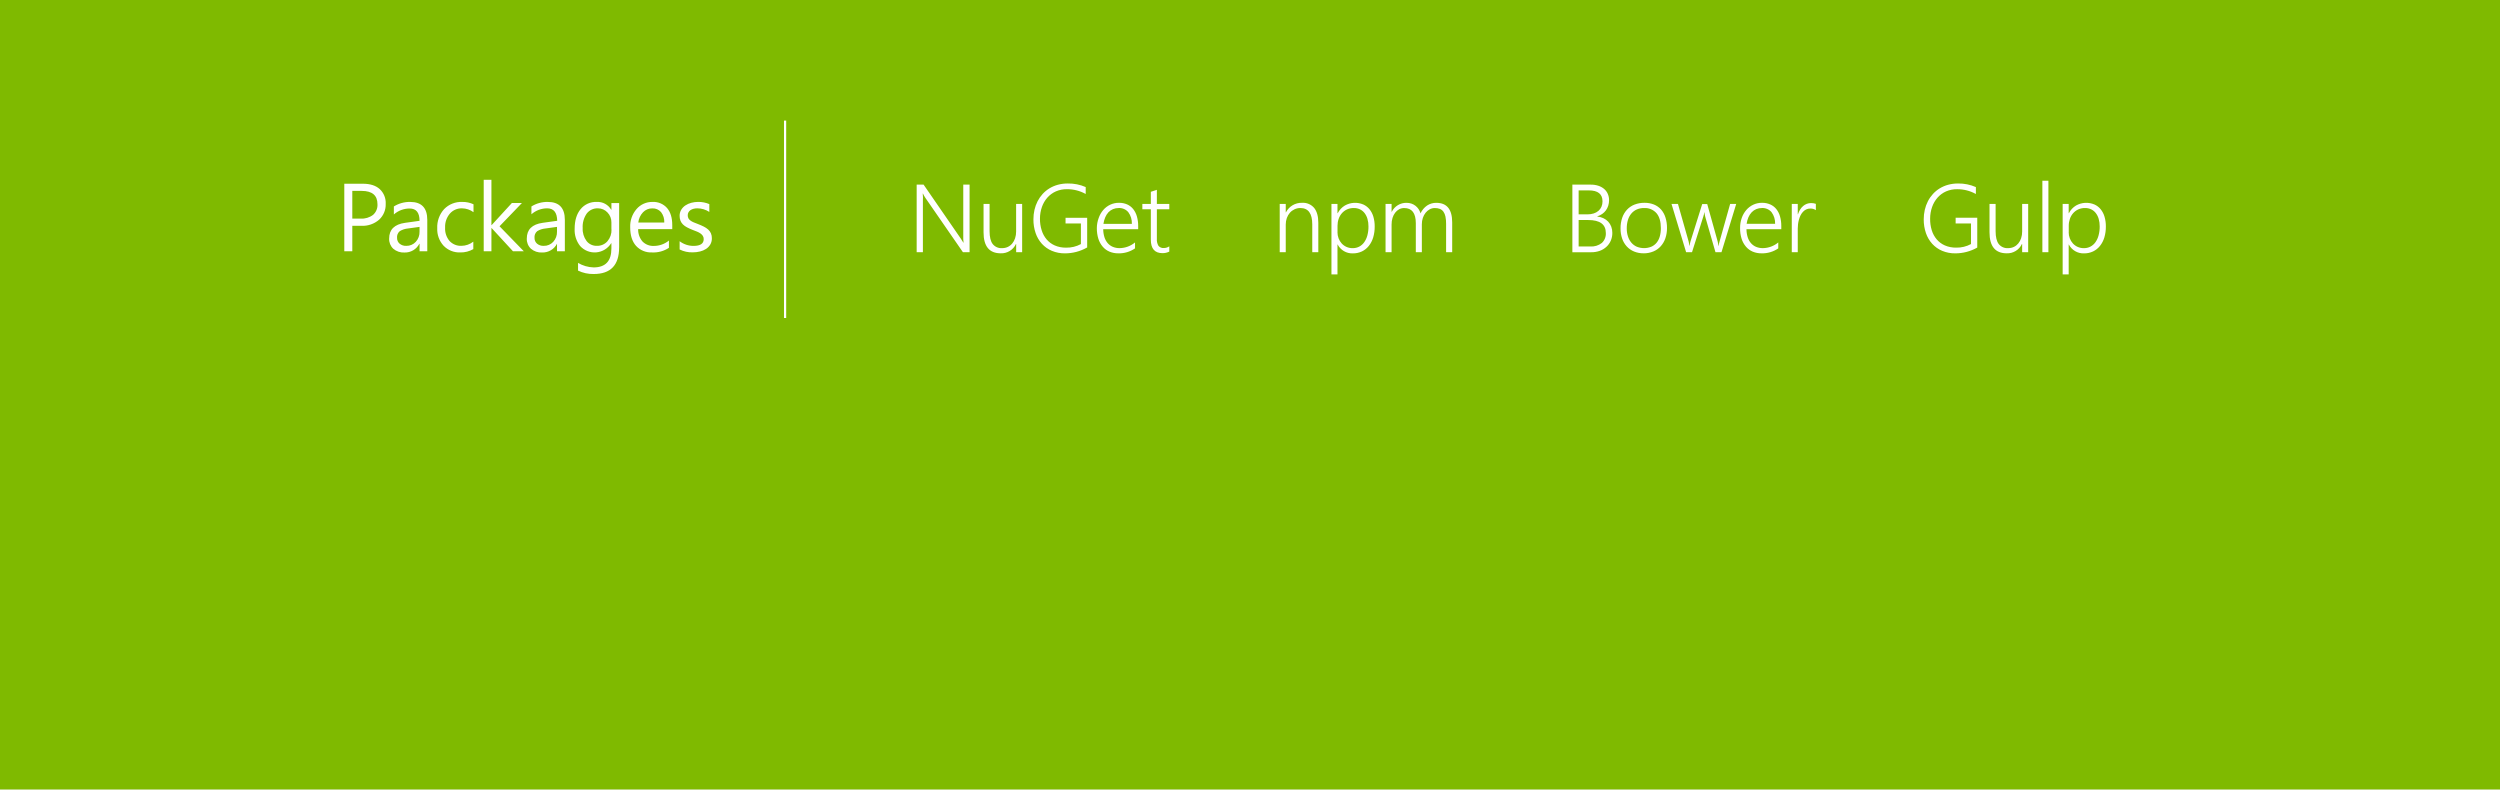
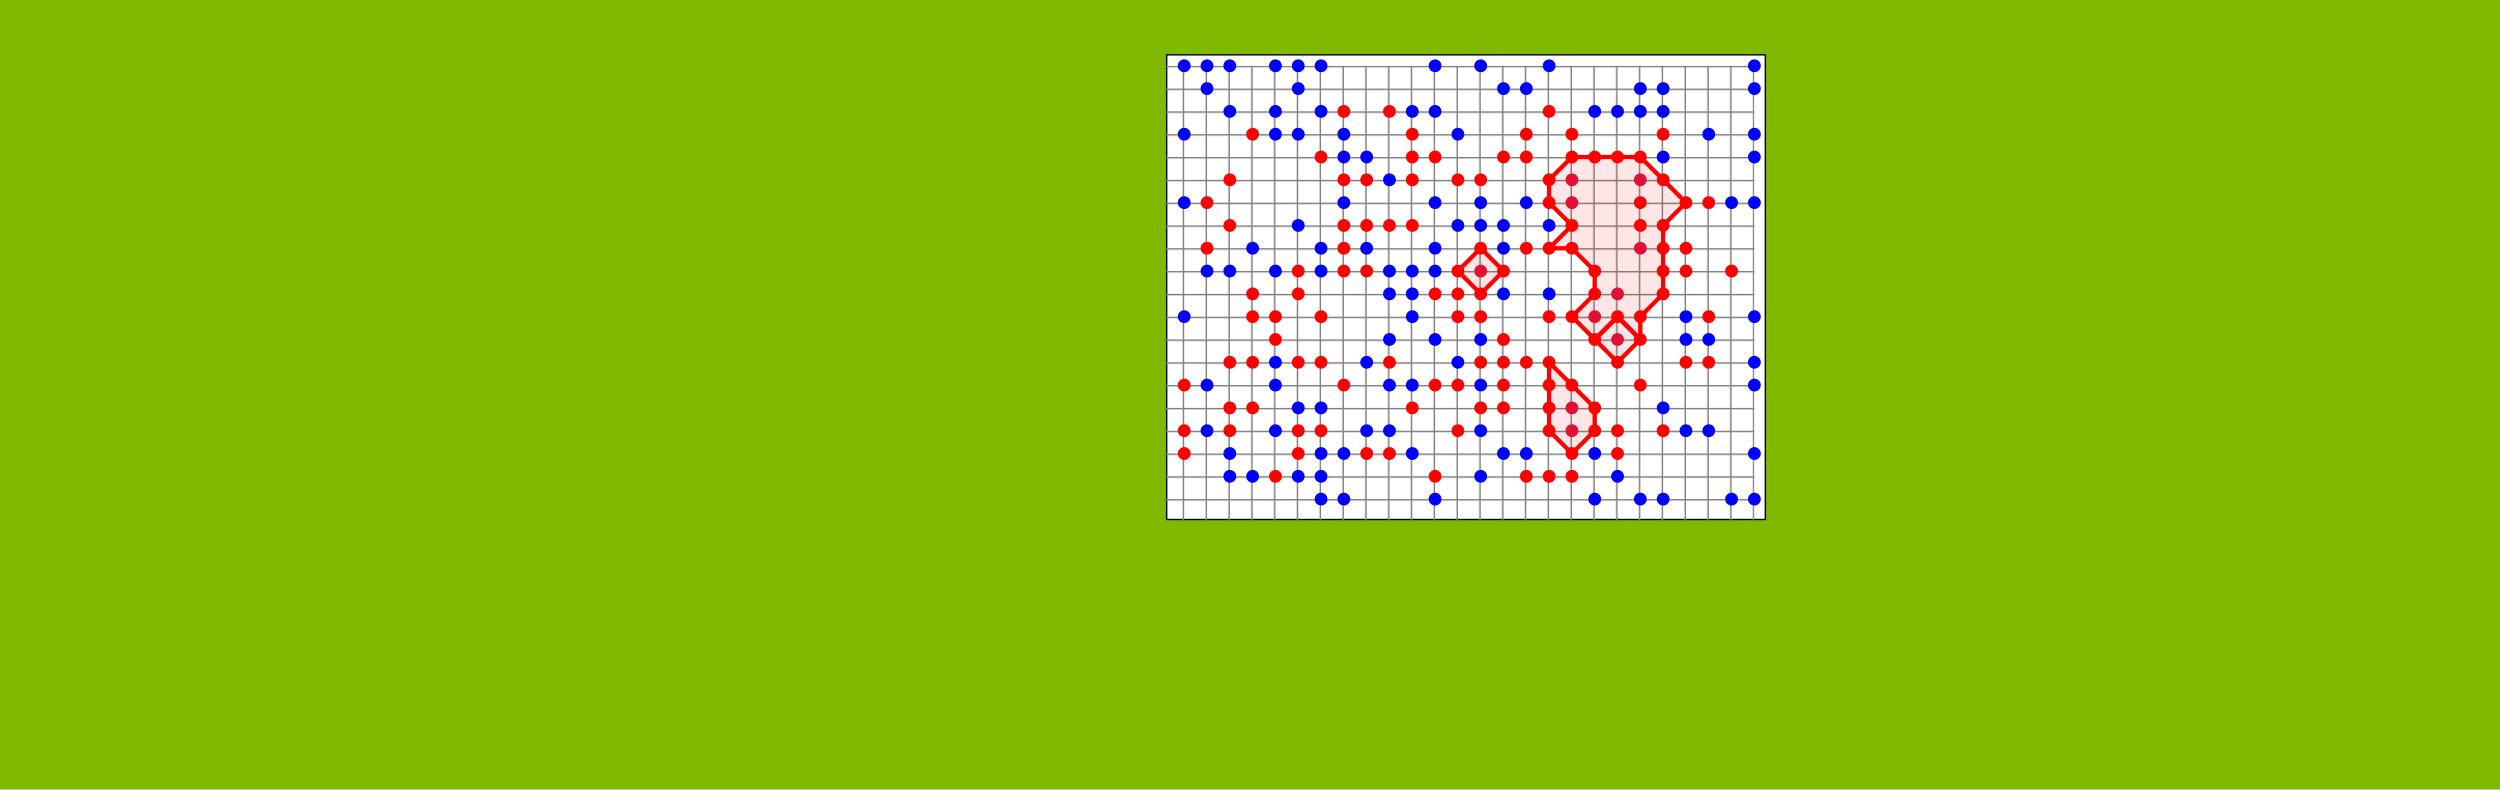
- <svg xmlns="http://www.w3.org/2000/svg" id="bg" viewBox="0 0 1140 360">
+ <svg xmlns="http://www.w3.org/2000/svg" xmlns:xlink="http://www.w3.org/1999/xlink" viewBox="0 0 1140 360">
  <defs>
-     <style>.cls-1{fill:#7fba00;}.cls-2{fill:#fff;}</style>
+     <pattern id="grid" width="16" height="16" patternUnits="userSpaceOnUse">
+       <path d="M 16 0 L 0 0 0 16" fill="none" stroke="gray" stroke-width="2" />
+     </pattern>
+     <g id="board">
+       <circle r="4" cx="256" cy="64" fill="red" stroke="red" />
+       <circle r="4" cx="32" cy="80" fill="blue" stroke="blue" />
+       <circle r="4" cx="208" cy="144" fill="red" stroke="red" />
+       <circle r="4" cx="160" cy="256" fill="blue" stroke="blue" />
+       <circle r="4" cx="112" cy="128" fill="red" stroke="red" />
+       <circle r="4" cx="192" cy="96" fill="#DC143C" stroke="#DC143C" />
+       <circle r="4" cx="192" cy="112" fill="red" stroke="red" />
+       <circle r="4" cx="16" cy="64" fill="blue" stroke="blue" />
+       <circle r="4" cx="192" cy="80" fill="red" stroke="red" />
+       <circle r="4" cx="128" cy="304" fill="blue" stroke="blue" />
+       <circle r="4" cx="176" cy="96" fill="red" stroke="red" />
+       <circle r="4" cx="32" cy="112" fill="blue" stroke="blue" />
+       <circle r="4" cx="208" cy="96" fill="red" stroke="red" />
+       <circle r="4" cx="64" cy="272" fill="blue" stroke="blue" />
+       <circle r="4" cx="256" cy="128" fill="#DC143C" stroke="#DC143C" />
+       <circle r="4" cx="272" cy="96" fill="red" stroke="red" />
+       <circle r="4" cx="240" cy="128" fill="#DC143C" stroke="#DC143C" />
+       <circle r="4" cx="256" cy="208" fill="red" stroke="red" />
+       <circle r="4" cx="80" cy="80" fill="#DC143C" stroke="#DC143C" />
+       <circle r="4" cx="240" cy="112" fill="red" stroke="red" />
+       <circle r="4" cx="160" cy="240" fill="blue" stroke="blue" />
+       <circle r="4" cx="256" cy="112" fill="red" stroke="red" />
+       <circle r="4" cx="160" cy="176" fill="blue" stroke="blue" />
+       <circle r="4" cx="272" cy="128" fill="red" stroke="red" />
+       <circle r="4" cx="224" cy="336" fill="blue" stroke="blue" />
+       <circle r="4" cx="224" cy="128" fill="red" stroke="red" />
+       <circle r="4" cx="144" cy="192" fill="#DC143C" stroke="#DC143C" />
+       <circle r="4" cx="224" cy="144" fill="red" stroke="red" />
+       <circle r="4" cx="256" cy="32" fill="blue" stroke="blue" />
+       <circle r="4" cx="240" cy="144" fill="red" stroke="red" />
+       <circle r="4" cx="32" cy="64" fill="blue" stroke="blue" />
+       <circle r="4" cx="256" cy="144" fill="red" stroke="red" />
+       <circle r="4" cx="16" cy="176" fill="blue" stroke="blue" />
+       <circle r="4" cx="176" cy="0" fill="blue" stroke="blue" />
+       <circle r="4" cx="160" cy="192" fill="red" stroke="red" />
+       <circle r="4" cx="32" cy="240" fill="blue" stroke="blue" />
+       <circle r="4" cx="144" cy="176" fill="red" stroke="red" />
+       <circle r="4" cx="16" cy="320" fill="blue" stroke="blue" />
+       <circle r="4" cx="128" cy="192" fill="red" stroke="red" />
+       <circle r="4" cx="128" cy="80" fill="#DC143C" stroke="#DC143C" />
+       <circle r="4" cx="144" cy="208" fill="red" stroke="red" />
+       <circle r="4" cx="32" cy="304" fill="blue" stroke="blue" />
+       <circle r="4" cx="64" cy="0" fill="blue" stroke="blue" />
+       <circle r="4" cx="208" cy="192" fill="red" stroke="red" />
+       <circle r="4" cx="192" cy="192" fill="blue" stroke="blue" />
+       <circle r="4" cx="160" cy="208" fill="red" stroke="red" />
+       <circle r="4" cx="144" cy="224" fill="blue" stroke="blue" />
+       <circle r="4" cx="80" cy="208" fill="red" stroke="red" />
+       <circle r="4" cx="304" cy="64" fill="blue" stroke="blue" />
+       <circle r="4" cx="64" cy="176" fill="red" stroke="red" />
+       <circle r="4" cx="272" cy="368" fill="blue" stroke="blue" />
+       <circle r="4" cx="64" cy="240" fill="red" stroke="red" />
+       <circle r="4" cx="208" cy="208" fill="blue" stroke="blue" />
+       <circle r="4" cx="32" cy="256" fill="red" stroke="red" />
+       <circle r="4" cx="304" cy="80" fill="blue" stroke="blue" />
+       <circle r="4" cx="32" cy="288" fill="red" stroke="red" />
+       <circle r="4" cx="256" cy="256" fill="blue" stroke="blue" />
+       <circle r="4" cx="64" cy="304" fill="red" stroke="red" />
+       <circle r="4" cx="272" cy="176" fill="blue" stroke="blue" />
+       <circle r="4" cx="80" cy="288" fill="red" stroke="red" />
+       <circle r="4" cx="144" cy="304" fill="blue" stroke="blue" />
+       <circle r="4" cx="112" cy="256" fill="red" stroke="red" />
+       <circle r="4" cx="32" cy="224" fill="blue" stroke="blue" />
+       <circle r="4" cx="144" cy="288" fill="red" stroke="red" />
+       <circle r="4" cx="256" cy="272" fill="blue" stroke="blue" />
+       <circle r="4" cx="208" cy="304" fill="red" stroke="red" />
+       <circle r="4" cx="96" cy="0" fill="blue" stroke="blue" />
+       <circle r="4" cx="272" cy="256" fill="red" stroke="red" />
+       <circle r="4" cx="192" cy="48" fill="blue" stroke="blue" />
+       <circle r="4" cx="176" cy="144" fill="red" stroke="red" />
+       <circle r="4" cx="240" cy="320" fill="blue" stroke="blue" />
+       <circle r="4" cx="176" cy="192" fill="red" stroke="red" />
+       <circle r="4" cx="96" cy="128" fill="#DC143C" stroke="#DC143C" />
+       <circle r="4" cx="128" cy="128" fill="red" stroke="red" />
+       <circle r="4" cx="304" cy="0" fill="blue" stroke="blue" />
+       <circle r="4" cx="96" cy="144" fill="red" stroke="red" />
+       <circle r="4" cx="288" cy="368" fill="blue" stroke="blue" />
+       <circle r="4" cx="80" cy="192" fill="red" stroke="red" />
+       <circle r="4" cx="224" cy="256" fill="blue" stroke="blue" />
+       <circle r="4" cx="224" cy="208" fill="red" stroke="red" />
+       <circle r="4" cx="304" cy="304" fill="blue" stroke="blue" />
+       <circle r="4" cx="128" cy="288" fill="red" stroke="red" />
+       <circle r="4" cx="272" cy="240" fill="blue" stroke="blue" />
+       <circle r="4" cx="144" cy="320" fill="red" stroke="red" />
+       <circle r="4" cx="272" cy="160" fill="blue" stroke="blue" />
+       <circle r="4" cx="224" cy="80" fill="red" stroke="red" />
+       <circle r="4" cx="224" cy="384" fill="blue" stroke="blue" />
+       <circle r="4" cx="144" cy="64" fill="red" stroke="red" />
+       <circle r="4" cx="96" cy="160" fill="blue" stroke="blue" />
+       <circle r="4" cx="64" cy="112" fill="red" stroke="red" />
+       <circle r="4" cx="128" cy="272" fill="blue" stroke="blue" />
+       <circle r="4" cx="48" cy="128" fill="red" stroke="red" />
+       <circle r="4" cx="0" cy="400" fill="blue" stroke="blue" />
+       <circle r="4" cx="64" cy="160" fill="red" stroke="red" />
+       <circle r="4" cx="48" cy="208" fill="blue" stroke="blue" />
+       <circle r="4" cx="128" cy="144" fill="red" stroke="red" />
+       <circle r="4" cx="288" cy="96" fill="blue" stroke="blue" />
+       <circle r="4" cx="144" cy="112" fill="red" stroke="red" />
+       <circle r="4" cx="112" cy="144" fill="blue" stroke="blue" />
+       <circle r="4" cx="208" cy="256" fill="red" stroke="red" />
+       <circle r="4" cx="96" cy="224" fill="blue" stroke="blue" />
+       <circle r="4" cx="256" cy="320" fill="red" stroke="red" />
+       <circle r="4" cx="192" cy="256" fill="blue" stroke="blue" />
+       <circle r="4" cx="288" cy="336" fill="red" stroke="red" />
+       <circle r="4" cx="176" cy="112" fill="#DC143C" stroke="#DC143C" />
+       <circle r="4" cx="160" cy="320" fill="red" stroke="red" />
+       <circle r="4" cx="112" cy="192" fill="blue" stroke="blue" />
+       <circle r="4" cx="224" cy="288" fill="red" stroke="red" />
+       <circle r="4" cx="0" cy="224" fill="blue" stroke="blue" />
+       <circle r="4" cx="112" cy="272" fill="red" stroke="red" />
+       <circle r="4" cx="48" cy="400" fill="blue" stroke="blue" />
+       <circle r="4" cx="208" cy="176" fill="red" stroke="red" />
+       <circle r="4" cx="16" cy="384" fill="blue" stroke="blue" />
+       <circle r="4" cx="272" cy="320" fill="red" stroke="red" />
+       <circle r="4" cx="144" cy="384" fill="blue" stroke="blue" />
+       <circle r="4" cx="288" cy="224" fill="red" stroke="red" />
+       <circle r="4" cx="224" cy="240" fill="blue" stroke="blue" />
+       <circle r="4" cx="288" cy="144" fill="red" stroke="red" />
+       <circle r="4" cx="128" cy="352" fill="blue" stroke="blue" />
+       <circle r="4" cx="256" cy="96" fill="red" stroke="red" />
+       <circle r="4" cx="272" cy="112" fill="blue" stroke="blue" />
+       <circle r="4" cx="176" cy="208" fill="red" stroke="red" />
+       <circle r="4" cx="304" cy="288" fill="blue" stroke="blue" />
+       <circle r="4" cx="160" cy="224" fill="red" stroke="red" />
+       <circle r="4" cx="288" cy="352" fill="blue" stroke="blue" />
+       <circle r="4" cx="112" cy="64" fill="red" stroke="red" />
+       <circle r="4" cx="176" cy="240" fill="blue" stroke="blue" />
+       <circle r="4" cx="96" cy="48" fill="red" stroke="red" />
+       <circle r="4" cx="304" cy="112" fill="blue" stroke="blue" />
+       <circle r="4" cx="80" cy="64" fill="red" stroke="red" />
+       <circle r="4" cx="208" cy="0" fill="blue" stroke="blue" />
+       <circle r="4" cx="160" cy="64" fill="red" stroke="red" />
+       <circle r="4" cx="144" cy="368" fill="blue" stroke="blue" />
+       <circle r="4" cx="208" cy="48" fill="red" stroke="red" />
+       <circle r="4" cx="224" cy="192" fill="blue" stroke="blue" />
+       <circle r="4" cx="112" cy="288" fill="red" stroke="red" />
+       <circle r="4" cx="288" cy="320" fill="blue" stroke="blue" />
+       <circle r="4" cx="160" cy="352" fill="red" stroke="red" />
+       <circle r="4" cx="64" cy="288" fill="blue" stroke="blue" />
+       <circle r="4" cx="208" cy="368" fill="red" stroke="red" />
+       <circle r="4" cx="48" cy="0" fill="blue" stroke="blue" />
+       <circle r="4" cx="96" cy="384" fill="red" stroke="red" />
+       <circle r="4" cx="176" cy="48" fill="blue" stroke="blue" />
+       <circle r="4" cx="48" cy="352" fill="red" stroke="red" />
+       <circle r="4" cx="80" cy="128" fill="#DC143C" stroke="#DC143C" />
+       <circle r="4" cx="112" cy="368" fill="red" stroke="red" />
+       <circle r="4" cx="176" cy="400" fill="blue" stroke="blue" />
+       <circle r="4" cx="192" cy="176" fill="red" stroke="red" />
+       <circle r="4" cx="112" cy="320" fill="blue" stroke="blue" />
+       <circle r="4" cx="176" cy="128" fill="red" stroke="red" />
+       <circle r="4" cx="288" cy="192" fill="blue" stroke="blue" />
+       <circle r="4" cx="128" cy="160" fill="red" stroke="red" />
+       <circle r="4" cx="208" cy="272" fill="blue" stroke="blue" />
+       <circle r="4" cx="80" cy="144" fill="red" stroke="red" />
+       <circle r="4" cx="32" cy="368" fill="blue" stroke="blue" />
+       <circle r="4" cx="64" cy="128" fill="red" stroke="red" />
+       <circle r="4" cx="48" cy="320" fill="blue" stroke="blue" />
+       <circle r="4" cx="64" cy="80" fill="red" stroke="red" />
+       <circle r="4" cx="304" cy="224" fill="blue" stroke="blue" />
+       <circle r="4" cx="64" cy="96" fill="red" stroke="red" />
+       <circle r="4" cx="48" cy="336" fill="blue" stroke="blue" />
+       <circle r="4" cx="96" cy="80" fill="red" stroke="red" />
+       <circle r="4" cx="144" cy="240" fill="blue" stroke="blue" />
+       <circle r="4" cx="112" cy="80" fill="red" stroke="red" />
+       <circle r="4" cx="96" cy="400" fill="blue" stroke="blue" />
+       <circle r="4" cx="176" cy="80" fill="red" stroke="red" />
+       <circle r="4" cx="160" cy="96" fill="#DC143C" stroke="#DC143C" />
+       <circle r="4" cx="160" cy="112" fill="red" stroke="red" />
+       <circle r="4" cx="0" cy="368" fill="blue" stroke="blue" />
+       <circle r="4" cx="128" cy="64" fill="red" stroke="red" />
+       <circle r="4" cx="240" cy="304" fill="blue" stroke="blue" />
+       <circle r="4" cx="160" cy="144" fill="blue" stroke="blue" />
+       <circle r="4" cx="224" cy="224" fill="red" stroke="red" />
+       <circle r="4" cx="0" cy="0" fill="blue" stroke="blue" />
+       <circle r="4" cx="144" cy="272" fill="red" stroke="red" />
+       <circle r="4" cx="96" cy="288" fill="blue" stroke="blue" />
+       <circle r="4" cx="176" cy="336" fill="red" stroke="red" />
+       <circle r="4" cx="0" cy="336" fill="blue" stroke="blue" />
+       <circle r="4" cx="176" cy="304" fill="red" stroke="red" />
+       <circle r="4" cx="96" cy="192" fill="blue" stroke="blue" />
+       <circle r="4" cx="208" cy="320" fill="red" stroke="red" />
+       <circle r="4" cx="16" cy="0" fill="blue" stroke="blue" />
+       <circle r="4" cx="192" cy="336" fill="red" stroke="red" />
+       <circle r="4" cx="112" cy="208" fill="blue" stroke="blue" />
+       <circle r="4" cx="240" cy="352" fill="red" stroke="red" />
+       <circle r="4" cx="288" cy="304" fill="blue" stroke="blue" />
+       <circle r="4" cx="176" cy="352" fill="red" stroke="red" />
+       <circle r="4" cx="48" cy="32" fill="blue" stroke="blue" />
+       <circle r="4" cx="64" cy="224" fill="red" stroke="red" />
+       <circle r="4" cx="192" cy="224" fill="blue" stroke="blue" />
+       <circle r="4" cx="48" cy="160" fill="red" stroke="red" />
+       <circle r="4" cx="0" cy="304" fill="blue" stroke="blue" />
+       <circle r="4" cx="32" cy="144" fill="red" stroke="red" />
+       <circle r="4" cx="0" cy="192" fill="blue" stroke="blue" />
+       <circle r="4" cx="48" cy="64" fill="red" stroke="red" />
+       <circle r="4" cx="240" cy="64" fill="blue" stroke="blue" />
+       <circle r="4" cx="96" cy="32" fill="red" stroke="red" />
+       <circle r="4" cx="272" cy="0" fill="blue" stroke="blue" />
+       <circle r="4" cx="144" cy="16" fill="red" stroke="red" />
+       <circle r="4" cx="0" cy="320" fill="blue" stroke="blue" />
+       <circle r="4" cx="288" cy="128" fill="red" stroke="red" />
+       <circle r="4" cx="80" cy="256" fill="blue" stroke="blue" />
+       <circle r="4" cx="288" cy="160" fill="red" stroke="red" />
+       <circle r="4" cx="96" cy="16" fill="blue" stroke="blue" />
+       <circle r="4" cx="208" cy="160" fill="red" stroke="red" />
+       <circle r="4" cx="128" cy="224" fill="blue" stroke="blue" />
+       <circle r="4" cx="224" cy="176" fill="red" stroke="red" />
+       <circle r="4" cx="224" cy="0" fill="blue" stroke="blue" />
+       <circle r="4" cx="240" cy="192" fill="red" stroke="red" />
+       <circle r="4" cx="32" cy="336" fill="blue" stroke="blue" />
+       <circle r="4" cx="272" cy="272" fill="red" stroke="red" />
+       <circle r="4" cx="16" cy="160" fill="blue" stroke="blue" />
+       <circle r="4" cx="256" cy="304" fill="red" stroke="red" />
+       <circle r="4" cx="48" cy="288" fill="blue" stroke="blue" />
+       <circle r="4" cx="208" cy="352" fill="red" stroke="red" />
+       <circle r="4" cx="0" cy="384" fill="blue" stroke="blue" />
+       <circle r="4" cx="128" cy="48" fill="red" stroke="red" />
+       <circle r="4" cx="256" cy="336" fill="blue" stroke="blue" />
+       <circle r="4" cx="144" cy="48" fill="red" stroke="red" />
+       <circle r="4" cx="128" cy="176" fill="blue" stroke="blue" />
+       <circle r="4" cx="176" cy="32" fill="red" stroke="red" />
+       <circle r="4" cx="112" cy="176" fill="blue" stroke="blue" />
+       <circle r="4" cx="208" cy="32" fill="red" stroke="red" />
+       <circle r="4" cx="256" cy="48" fill="blue" stroke="blue" />
+       <circle r="4" cx="240" cy="176" fill="red" stroke="red" />
+       <circle r="4" cx="272" cy="304" fill="blue" stroke="blue" />
+       <circle r="4" cx="240" cy="240" fill="red" stroke="red" />
+       <circle r="4" cx="0" cy="144" fill="blue" stroke="blue" />
+       <circle r="4" cx="80" cy="240" fill="red" stroke="red" />
+       <circle r="4" cx="16" cy="80" fill="blue" stroke="blue" />
+       <circle r="4" cx="48" cy="240" fill="red" stroke="red" />
+       <circle r="4" cx="304" cy="16" fill="blue" stroke="blue" />
+       <circle r="4" cx="80" cy="368" fill="red" stroke="red" />
+       <circle r="4" cx="256" cy="384" fill="blue" stroke="blue" />
+       <circle r="4" cx="128" cy="384" fill="red" stroke="red" />
+       <circle r="4" cx="192" cy="32" fill="blue" stroke="blue" />
+       <circle r="4" cx="224" cy="400" fill="red" stroke="red" />
+       <circle r="4" cx="208" cy="336" fill="blue" stroke="blue" />
+       <circle r="4" cx="256" cy="400" fill="red" stroke="red" />
+       <circle r="4" cx="32" cy="96" fill="blue" stroke="blue" />
+       <circle r="4" cx="272" cy="400" fill="red" stroke="red" />
+       <circle r="4" cx="64" cy="64" fill="blue" stroke="blue" />
+       <circle r="4" cx="256" cy="368" fill="red" stroke="red" />
+       <circle r="4" cx="144" cy="256" fill="blue" stroke="blue" />
+       <circle r="4" cx="240" cy="368" fill="red" stroke="red" />
+       <circle r="4" cx="256" cy="192" fill="blue" stroke="blue" />
+       <circle r="4" cx="80" cy="272" fill="red" stroke="red" />
+       <circle r="4" cx="272" cy="288" fill="blue" stroke="blue" />
+       <circle r="4" cx="112" cy="240" fill="red" stroke="red" />
+       <circle r="4" cx="144" cy="336" fill="blue" stroke="blue" />
+       <polyline stroke-width="3" stroke="red" fill="red" fill-opacity="0.1" points="192,80 208,96 192,112 176,96 192,80" stroke-linecap="round" stroke-linejoin="round" />
+       <polyline stroke-width="3" stroke="red" fill="red" fill-opacity="0.1" points="256,112 272,128 256,144 240,144 224,144 208,144 224,128 240,112 256,112" stroke-linecap="round" stroke-linejoin="round" />
+       <polyline stroke-width="3" stroke="red" fill="red" fill-opacity="0.1" points="160,192 144,176 128,192 144,208 160,192" stroke-linecap="round" stroke-linejoin="round" />
+       <polyline stroke-width="3" stroke="red" fill="red" fill-opacity="0.1" points="144,64 128,64 112,64 96,48 80,64 64,80 64,96 64,112 64,128 80,144 96,144 112,128 128,144 128,128 144,112 160,112 176,128 192,112 176,96 192,80 176,80 160,64 144,64" stroke-linecap="round" stroke-linejoin="round" />
+     </g>
  </defs>
-   <path class="cls-1" d="M0,0H1140V360H0V0Z" />
-   <path class="cls-2" d="M160.65,102.95v11.64H157V83.78h8.46q4.94,0,7.66,2.41A8.59,8.59,0,0,1,175.88,93a9.34,9.34,0,0,1-3,7.18,11.53,11.53,0,0,1-8.15,2.79h-4.06Zm0-15.9V99.68h3.78a8.45,8.45,0,0,0,5.7-1.71,6,6,0,0,0,2-4.82q0-6.1-7.22-6.1h-4.23Zm34.19,27.54h-3.52v-3.44h-0.09a7.38,7.38,0,0,1-6.77,4,7.23,7.23,0,0,1-5.15-1.74,6,6,0,0,1-1.86-4.62q0-6.17,7.26-7.18l6.6-.92q0-5.61-4.53-5.61a10.83,10.83,0,0,0-7.18,2.71V94.14a13.63,13.63,0,0,1,7.48-2.06q7.76,0,7.76,8.21v14.31Zm-3.52-11.13-5.31.73a8.62,8.62,0,0,0-3.7,1.21,3.5,3.5,0,0,0-1.25,3.08,3.36,3.36,0,0,0,1.15,2.63,4.44,4.44,0,0,0,3.06,1,5.66,5.66,0,0,0,4.33-1.84,6.56,6.56,0,0,0,1.71-4.65v-2.19Zm24.54,10.12a11.45,11.45,0,0,1-6,1.53,10,10,0,0,1-7.59-3.06,11.09,11.09,0,0,1-2.89-7.94,12.2,12.2,0,0,1,3.12-8.73,10.9,10.9,0,0,1,8.31-3.3,11.58,11.58,0,0,1,5.11,1.07v3.61A9,9,0,0,0,210.66,95a7.08,7.08,0,0,0-5.53,2.42,9.17,9.17,0,0,0-2.16,6.35,8.73,8.73,0,0,0,2,6.1,7,7,0,0,0,5.45,2.23,8.83,8.83,0,0,0,5.41-1.91v3.35Zm23,1h-4.94L224.18,104h-0.09v10.57h-3.52V82h3.52v20.65h0.09l9.24-10.08H238l-10.21,10.61Zm18.74,0H254v-3.44H254a7.38,7.38,0,0,1-6.77,4,7.23,7.23,0,0,1-5.15-1.74,6,6,0,0,1-1.86-4.62q0-6.17,7.26-7.18l6.6-.92Q254,95,249.51,95a10.83,10.83,0,0,0-7.18,2.71V94.14a13.63,13.63,0,0,1,7.48-2.06q7.76,0,7.76,8.21v14.31ZM254,103.46l-5.31.73a8.62,8.62,0,0,0-3.7,1.21,3.5,3.5,0,0,0-1.25,3.08,3.36,3.36,0,0,0,1.15,2.63,4.44,4.44,0,0,0,3.06,1,5.66,5.66,0,0,0,4.33-1.84,6.56,6.56,0,0,0,1.71-4.65v-2.19Zm28.32,9.37q0,12.12-11.6,12.12a15.58,15.58,0,0,1-7.13-1.55v-3.52a14.65,14.65,0,0,0,7.09,2.06q8.12,0,8.12-8.64V110.9h-0.09a8.9,8.9,0,0,1-14.17,1.28,11.72,11.72,0,0,1-2.5-7.87q0-5.61,2.7-8.92a9,9,0,0,1,7.38-3.31,7.17,7.17,0,0,1,6.6,3.57h0.09V92.59h3.52v20.24Zm-3.52-8.19V101.4a6.29,6.29,0,0,0-1.77-4.49A5.84,5.84,0,0,0,272.66,95a6.12,6.12,0,0,0-5.11,2.37,10.6,10.6,0,0,0-1.85,6.65,9.1,9.1,0,0,0,1.77,5.88,5.73,5.73,0,0,0,4.69,2.2A6.13,6.13,0,0,0,277,110,7.85,7.85,0,0,0,278.85,104.64Zm27.72-.17H291a8.23,8.23,0,0,0,2,5.67,6.81,6.81,0,0,0,5.2,2,10.81,10.81,0,0,0,6.83-2.45V113a12.77,12.77,0,0,1-7.67,2.11,9.3,9.3,0,0,1-7.33-3q-2.66-3-2.66-8.43a12,12,0,0,1,2.91-8.37,9.34,9.34,0,0,1,7.23-3.23,8.27,8.27,0,0,1,6.68,2.79q2.36,2.79,2.36,7.76v1.85Zm-3.61-3a7.18,7.18,0,0,0-1.47-4.75,5,5,0,0,0-4-1.7,5.69,5.69,0,0,0-4.23,1.78,8.09,8.09,0,0,0-2.15,4.66H303Zm7,12.31V110a10.42,10.42,0,0,0,6.34,2.13q4.64,0,4.64-3.09a2.69,2.69,0,0,0-.4-1.49,4,4,0,0,0-1.07-1.09,8.3,8.3,0,0,0-1.59-.85l-2-.78a25.19,25.19,0,0,1-2.57-1.17,7.74,7.74,0,0,1-1.85-1.33,5,5,0,0,1-1.12-1.69,6,6,0,0,1-.38-2.21,5.26,5.26,0,0,1,.71-2.74,6.29,6.29,0,0,1,1.89-2,8.82,8.82,0,0,1,2.7-1.21,12,12,0,0,1,3.13-.41,12.63,12.63,0,0,1,5.11,1v3.57A10,10,0,0,0,317.94,95a6.52,6.52,0,0,0-1.78.23,4.36,4.36,0,0,0-1.36.63,2.92,2.92,0,0,0-.88,1,2.57,2.57,0,0,0-.31,1.26,3,3,0,0,0,.31,1.44,3.16,3.16,0,0,0,.91,1,6.94,6.94,0,0,0,1.46.82q0.86,0.37,2,.79a27.4,27.4,0,0,1,2.62,1.15,9,9,0,0,1,2,1.33,5.21,5.21,0,0,1,1.26,1.71,5.52,5.52,0,0,1,.44,2.3,5.42,5.42,0,0,1-.72,2.84,6.17,6.17,0,0,1-1.92,2,8.81,8.81,0,0,1-2.77,1.18,13.69,13.69,0,0,1-3.29.39A12.48,12.48,0,0,1,310,113.8ZM439.09,115L422,90.27q-0.32-.47-0.63-1a6.22,6.22,0,0,1-.5-1h-0.11q0,0.39.08,1.07t0,1.72V115H418V84.19h3.16L438,108.62q0.39,0.58.7,1.08l0.57,0.93h0.11q-0.09-.71-0.13-1.59t0-2V84.19h2.88V115h-3Zm24.28,0v-3.74h-0.09a7.35,7.35,0,0,1-6.94,4.25q-7.84,0-7.84-9.58V93h2.75v12.42q0,4,1.41,5.84a5,5,0,0,0,4.31,1.89,6,6,0,0,0,2.59-.55,5.91,5.91,0,0,0,2-1.55,7.25,7.25,0,0,0,1.32-2.4,9.61,9.61,0,0,0,.47-3.09V93h2.75v22h-2.75Zm32.32-2.13a20.24,20.24,0,0,1-10.05,2.66,15,15,0,0,1-6-1.15,13,13,0,0,1-4.53-3.2,14.11,14.11,0,0,1-2.87-4.9,18.8,18.8,0,0,1-1-6.26,19.15,19.15,0,0,1,.48-4.34,17,17,0,0,1,1.42-3.91,15.06,15.06,0,0,1,2.29-3.31,14.31,14.31,0,0,1,3.1-2.56,14.9,14.9,0,0,1,3.86-1.65,17,17,0,0,1,4.53-.58,19.51,19.51,0,0,1,8.16,1.63v3.16a17.27,17.27,0,0,0-8.51-2.19,12.2,12.2,0,0,0-5.09,1,11.39,11.39,0,0,0-3.88,2.84,12.9,12.9,0,0,0-2.48,4.26,16.08,16.08,0,0,0-.9,5.34A17,17,0,0,0,475,105a11.83,11.83,0,0,0,2.27,4.18,10.36,10.36,0,0,0,3.72,2.75,12.42,12.42,0,0,0,5.11,1,13.53,13.53,0,0,0,6.79-1.63v-9.39h-7v-2.6h9.86v13.56Zm7.38-8.38a12.32,12.32,0,0,0,.54,3.63,7.69,7.69,0,0,0,1.48,2.73,6.36,6.36,0,0,0,2.35,1.71,7.89,7.89,0,0,0,3.13.59,11.19,11.19,0,0,0,7-2.6v2.71a12.81,12.81,0,0,1-7.65,2.26,10.1,10.1,0,0,1-4-.77,8.32,8.32,0,0,1-3.07-2.25,10.25,10.25,0,0,1-2-3.62,16.05,16.05,0,0,1-.69-4.9A13.51,13.51,0,0,1,501,99.4a11.29,11.29,0,0,1,2.08-3.64,9.61,9.61,0,0,1,3.16-2.41,9.17,9.17,0,0,1,4-.87,9,9,0,0,1,3.76.74,7.38,7.38,0,0,1,2.74,2.12,9.59,9.59,0,0,1,1.69,3.35,15.7,15.7,0,0,1,.58,4.43v1.38h-15.9Zm13.06-2.41a8.38,8.38,0,0,0-1.63-5.33,5.36,5.36,0,0,0-4.36-1.89,6.7,6.7,0,0,0-2.59.49,6.16,6.16,0,0,0-2.09,1.43A7.7,7.7,0,0,0,504,99.07a11.42,11.42,0,0,0-.83,3h13Zm17.07,12.65a6.82,6.82,0,0,1-3.09.71q-5.33,0-5.33-6.14V95.41h-3.87V93h3.87V87.46l2.75-.9V93h5.67v2.41h-5.67v13.47a5.51,5.51,0,0,0,.73,3.22,2.87,2.87,0,0,0,2.47,1,4.45,4.45,0,0,0,2.47-.77v2.43ZM598.39,115V102.32q0-7.45-5.41-7.46a6.24,6.24,0,0,0-2.66.57A6.39,6.39,0,0,0,588.2,97a7.41,7.41,0,0,0-1.4,2.4,8.68,8.68,0,0,0-.5,3V115h-2.75V93h2.75v3.82h0.09a8,8,0,0,1,7.37-4.34,6.65,6.65,0,0,1,5.5,2.34q1.89,2.34,1.89,6.77V115h-2.75Zm11.5-3.54v13.66h-2.75V93h2.75v4.21H610a8.74,8.74,0,0,1,3.28-3.51,9.55,9.55,0,0,1,8.4-.45,7.82,7.82,0,0,1,2.81,2.16,9.79,9.79,0,0,1,1.76,3.39,15.3,15.3,0,0,1,.61,4.49,17,17,0,0,1-.69,5,11.47,11.47,0,0,1-2,3.86,9,9,0,0,1-3.13,2.5,9.35,9.35,0,0,1-4.14.89,7.48,7.48,0,0,1-6.94-4.06h-0.09Zm0-5.61a7.84,7.84,0,0,0,.5,2.83A7.31,7.31,0,0,0,611.8,111a6.54,6.54,0,0,0,2.18,1.58,6.76,6.76,0,0,0,2.83.58,6.33,6.33,0,0,0,3-.7,6.52,6.52,0,0,0,2.27-2,9.63,9.63,0,0,0,1.44-3.12,15.34,15.34,0,0,0,.5-4.08,12,12,0,0,0-.47-3.49,7.92,7.92,0,0,0-1.34-2.65,5.82,5.82,0,0,0-2.11-1.68,6.42,6.42,0,0,0-2.76-.58,7.31,7.31,0,0,0-3.09.63,7,7,0,0,0-2.34,1.73,7.67,7.67,0,0,0-1.48,2.57,9.39,9.39,0,0,0-.52,3.13v2.92ZM659.42,115V102.07a15.75,15.75,0,0,0-.3-3.34,5.83,5.83,0,0,0-.93-2.22,3.64,3.64,0,0,0-1.61-1.25,6.34,6.34,0,0,0-2.33-.39,4.8,4.8,0,0,0-2.28.57A6,6,0,0,0,650.09,97a7.61,7.61,0,0,0-1.27,2.35,9,9,0,0,0-.46,2.92V115h-2.75V101.79q0-6.92-5.31-6.92a4.86,4.86,0,0,0-2.28.55A5.67,5.67,0,0,0,636.19,97,7.35,7.35,0,0,0,635,99.33a10,10,0,0,0-.44,3.06V115h-2.75V93h2.75v3.57h0.09a7.37,7.37,0,0,1,6.77-4.08,6.69,6.69,0,0,1,2.19.35,6.36,6.36,0,0,1,1.85,1,6.47,6.47,0,0,1,1.41,1.51,6.83,6.83,0,0,1,.89,1.93,8.83,8.83,0,0,1,3-3.57,7.46,7.46,0,0,1,4.2-1.22q7.24,0,7.24,8.94V115h-2.75ZM717,115V84.19h8.42a10.8,10.8,0,0,1,3.45.52,7.74,7.74,0,0,1,2.62,1.45,6.28,6.28,0,0,1,1.66,2.25,7,7,0,0,1,.58,2.88,8.26,8.26,0,0,1-.37,2.49,7.43,7.43,0,0,1-1.05,2.12,7,7,0,0,1-1.69,1.65,8.44,8.44,0,0,1-2.27,1.11v0.09a8.43,8.43,0,0,1,2.81.75,7.1,7.1,0,0,1,2.17,1.57,6.86,6.86,0,0,1,1.4,2.27,8,8,0,0,1,.49,2.85,8.83,8.83,0,0,1-.71,3.58,8.18,8.18,0,0,1-2,2.79,9,9,0,0,1-3,1.82,11.25,11.25,0,0,1-3.89.64H717Zm2.86-28.19V97.75h4a9.22,9.22,0,0,0,2.84-.41,6.22,6.22,0,0,0,2.17-1.18,5.19,5.19,0,0,0,1.39-1.87,6.06,6.06,0,0,0,.48-2.47q0-5-6.23-5h-4.64Zm0,13.51V112.4h5.31a7.75,7.75,0,0,0,5.25-1.6,5.7,5.7,0,0,0,1.84-4.54q0-5.93-8.06-5.93h-4.34Zm29.66,15.19a11.26,11.26,0,0,1-4.39-.82,9.38,9.38,0,0,1-3.32-2.31,10.17,10.17,0,0,1-2.11-3.58,13.88,13.88,0,0,1-.73-4.62,14.6,14.6,0,0,1,.77-4.92,10.35,10.35,0,0,1,2.2-3.68,9.41,9.41,0,0,1,3.45-2.31,12.23,12.23,0,0,1,4.51-.79,11.24,11.24,0,0,1,4.3.78,8.77,8.77,0,0,1,3.24,2.27,10.1,10.1,0,0,1,2,3.61,15.25,15.25,0,0,1,.71,4.83,14.12,14.12,0,0,1-.74,4.69,10.59,10.59,0,0,1-2.12,3.64,9.37,9.37,0,0,1-3.35,2.36A11.35,11.35,0,0,1,749.51,115.52Zm0.21-20.65a8.25,8.25,0,0,0-3.27.62,6.85,6.85,0,0,0-2.5,1.82,8.2,8.2,0,0,0-1.6,2.92,12.75,12.75,0,0,0-.56,3.92,11.58,11.58,0,0,0,.56,3.72,8.37,8.37,0,0,0,1.58,2.84,6.81,6.81,0,0,0,2.48,1.82,8.87,8.87,0,0,0,6.53,0,6.45,6.45,0,0,0,2.41-1.78,7.85,7.85,0,0,0,1.49-2.87,13.59,13.59,0,0,0,.5-3.87q0-4.45-2-6.8A7,7,0,0,0,749.72,94.87ZM785,115h-2.75l-4.66-16.16a12,12,0,0,1-.34-2h-0.09q0,0.32-.14.79a9.84,9.84,0,0,1-.31,1.12L771.56,115h-2.69l-6.66-22h2.94L770,110.06a9.67,9.67,0,0,1,.3,1.91h0.17q0-.39.14-0.88a10.47,10.47,0,0,1,.27-1.05l5.33-17h2.28l4.77,17.08a13.44,13.44,0,0,1,.32,1.91h0.17a3.17,3.17,0,0,1,.09-0.85q0.11-.48.28-1.06L788.94,93h2.77Zm11.39-10.51a12.3,12.3,0,0,0,.54,3.63,7.69,7.69,0,0,0,1.48,2.73,6.36,6.36,0,0,0,2.35,1.71,7.9,7.9,0,0,0,3.13.59,11.19,11.19,0,0,0,7-2.6v2.71a12.82,12.82,0,0,1-7.65,2.26,10.09,10.09,0,0,1-4-.77,8.32,8.32,0,0,1-3.07-2.25,10.23,10.23,0,0,1-2-3.62,16,16,0,0,1-.69-4.9,13.5,13.5,0,0,1,.75-4.58,11.26,11.26,0,0,1,2.08-3.64,9.58,9.58,0,0,1,3.16-2.41,9.17,9.17,0,0,1,4-.87,9,9,0,0,1,3.76.74A7.38,7.38,0,0,1,810,95.34a9.58,9.58,0,0,1,1.69,3.35,15.7,15.7,0,0,1,.58,4.43v1.38h-15.9Zm13.06-2.41a8.38,8.38,0,0,0-1.63-5.33,5.36,5.36,0,0,0-4.36-1.89,6.7,6.7,0,0,0-2.59.49,6.16,6.16,0,0,0-2.09,1.43,7.73,7.73,0,0,0-1.49,2.28,11.4,11.4,0,0,0-.83,3h13ZM828,95.81a4.11,4.11,0,0,0-2.49-.71,4.27,4.27,0,0,0-1.93.42,4.89,4.89,0,0,0-1.47,1.13A6.76,6.76,0,0,0,821,98.3a11.42,11.42,0,0,0-.71,1.94,14.07,14.07,0,0,0-.39,2,17.13,17.13,0,0,0-.12,2V115h-2.73V93h2.73v4.71h0.09a9.77,9.77,0,0,1,1-2.16,6.71,6.71,0,0,1,1.36-1.61,5.71,5.71,0,0,1,1.69-1,5.42,5.42,0,0,1,1.92-.34,7.48,7.48,0,0,1,1.19.09,4.59,4.59,0,0,1,1,.26v2.88Zm73.67,17.06a20.24,20.24,0,0,1-10.05,2.66,15,15,0,0,1-6-1.15,13,13,0,0,1-4.53-3.2,14.12,14.12,0,0,1-2.87-4.9,18.8,18.8,0,0,1-1-6.26,19.15,19.15,0,0,1,.48-4.34,17,17,0,0,1,1.42-3.91,15,15,0,0,1,2.29-3.31,14.32,14.32,0,0,1,3.1-2.56,14.89,14.89,0,0,1,3.86-1.65,17,17,0,0,1,4.53-.58A19.51,19.51,0,0,1,901,85.31v3.16a17.27,17.27,0,0,0-8.51-2.19,12.2,12.2,0,0,0-5.09,1,11.4,11.4,0,0,0-3.88,2.84,12.9,12.9,0,0,0-2.48,4.26,16.05,16.05,0,0,0-.9,5.34,17,17,0,0,0,.74,5.27,11.83,11.83,0,0,0,2.27,4.18,10.36,10.36,0,0,0,3.72,2.75,12.42,12.42,0,0,0,5.11,1,13.53,13.53,0,0,0,6.79-1.63v-9.39h-7v-2.6h9.86v13.56ZM922.1,115v-3.74H922a7.35,7.35,0,0,1-6.94,4.25q-7.84,0-7.84-9.58V93H910v12.42q0,4,1.41,5.84a5,5,0,0,0,4.31,1.89,6,6,0,0,0,2.59-.55,5.92,5.92,0,0,0,2-1.55,7.25,7.25,0,0,0,1.32-2.4,9.59,9.59,0,0,0,.47-3.09V93h2.75v22H922.1Zm9.22,0V82.43h2.75V115h-2.75Zm12-3.54v13.66h-2.75V93h2.75v4.21h0.09a8.75,8.75,0,0,1,3.28-3.51,9.55,9.55,0,0,1,8.4-.45,7.8,7.8,0,0,1,2.81,2.16,9.78,9.78,0,0,1,1.76,3.39,15.3,15.3,0,0,1,.61,4.49,17,17,0,0,1-.69,5,11.49,11.49,0,0,1-2,3.86,9,9,0,0,1-3.13,2.5,9.35,9.35,0,0,1-4.13.89,7.48,7.48,0,0,1-6.94-4.06H943.3Zm0-5.61a7.86,7.86,0,0,0,.5,2.83,7.34,7.34,0,0,0,1.41,2.32,6.55,6.55,0,0,0,2.18,1.58,6.76,6.76,0,0,0,2.83.58,6.33,6.33,0,0,0,3-.7,6.53,6.53,0,0,0,2.27-2,9.61,9.61,0,0,0,1.44-3.12,15.3,15.3,0,0,0,.51-4.08,12,12,0,0,0-.47-3.49,7.94,7.94,0,0,0-1.34-2.65,5.81,5.81,0,0,0-2.11-1.68,6.42,6.42,0,0,0-2.76-.58,7.31,7.31,0,0,0-3.09.63,7,7,0,0,0-2.34,1.73,7.66,7.66,0,0,0-1.48,2.57,9.39,9.39,0,0,0-.52,3.13v2.92ZM358.5,55h-1v90h1V55Z" />
+   <path fill="#7fba00" d="M0 0h1140v360h-1140v-360z" />
+   <rect fill="#fff" stroke="#000" width="326" height="420" transform="translate(805 25) scale(0.65) rotate(90)" />
+   <rect fill="url(#grid)" width="320" height="414" transform="translate(800 30) scale(0.65) rotate(90)" />
+   <use xlink:href="#board" transform="translate(800 30) scale(0.65) rotate(90)" />
</svg>
